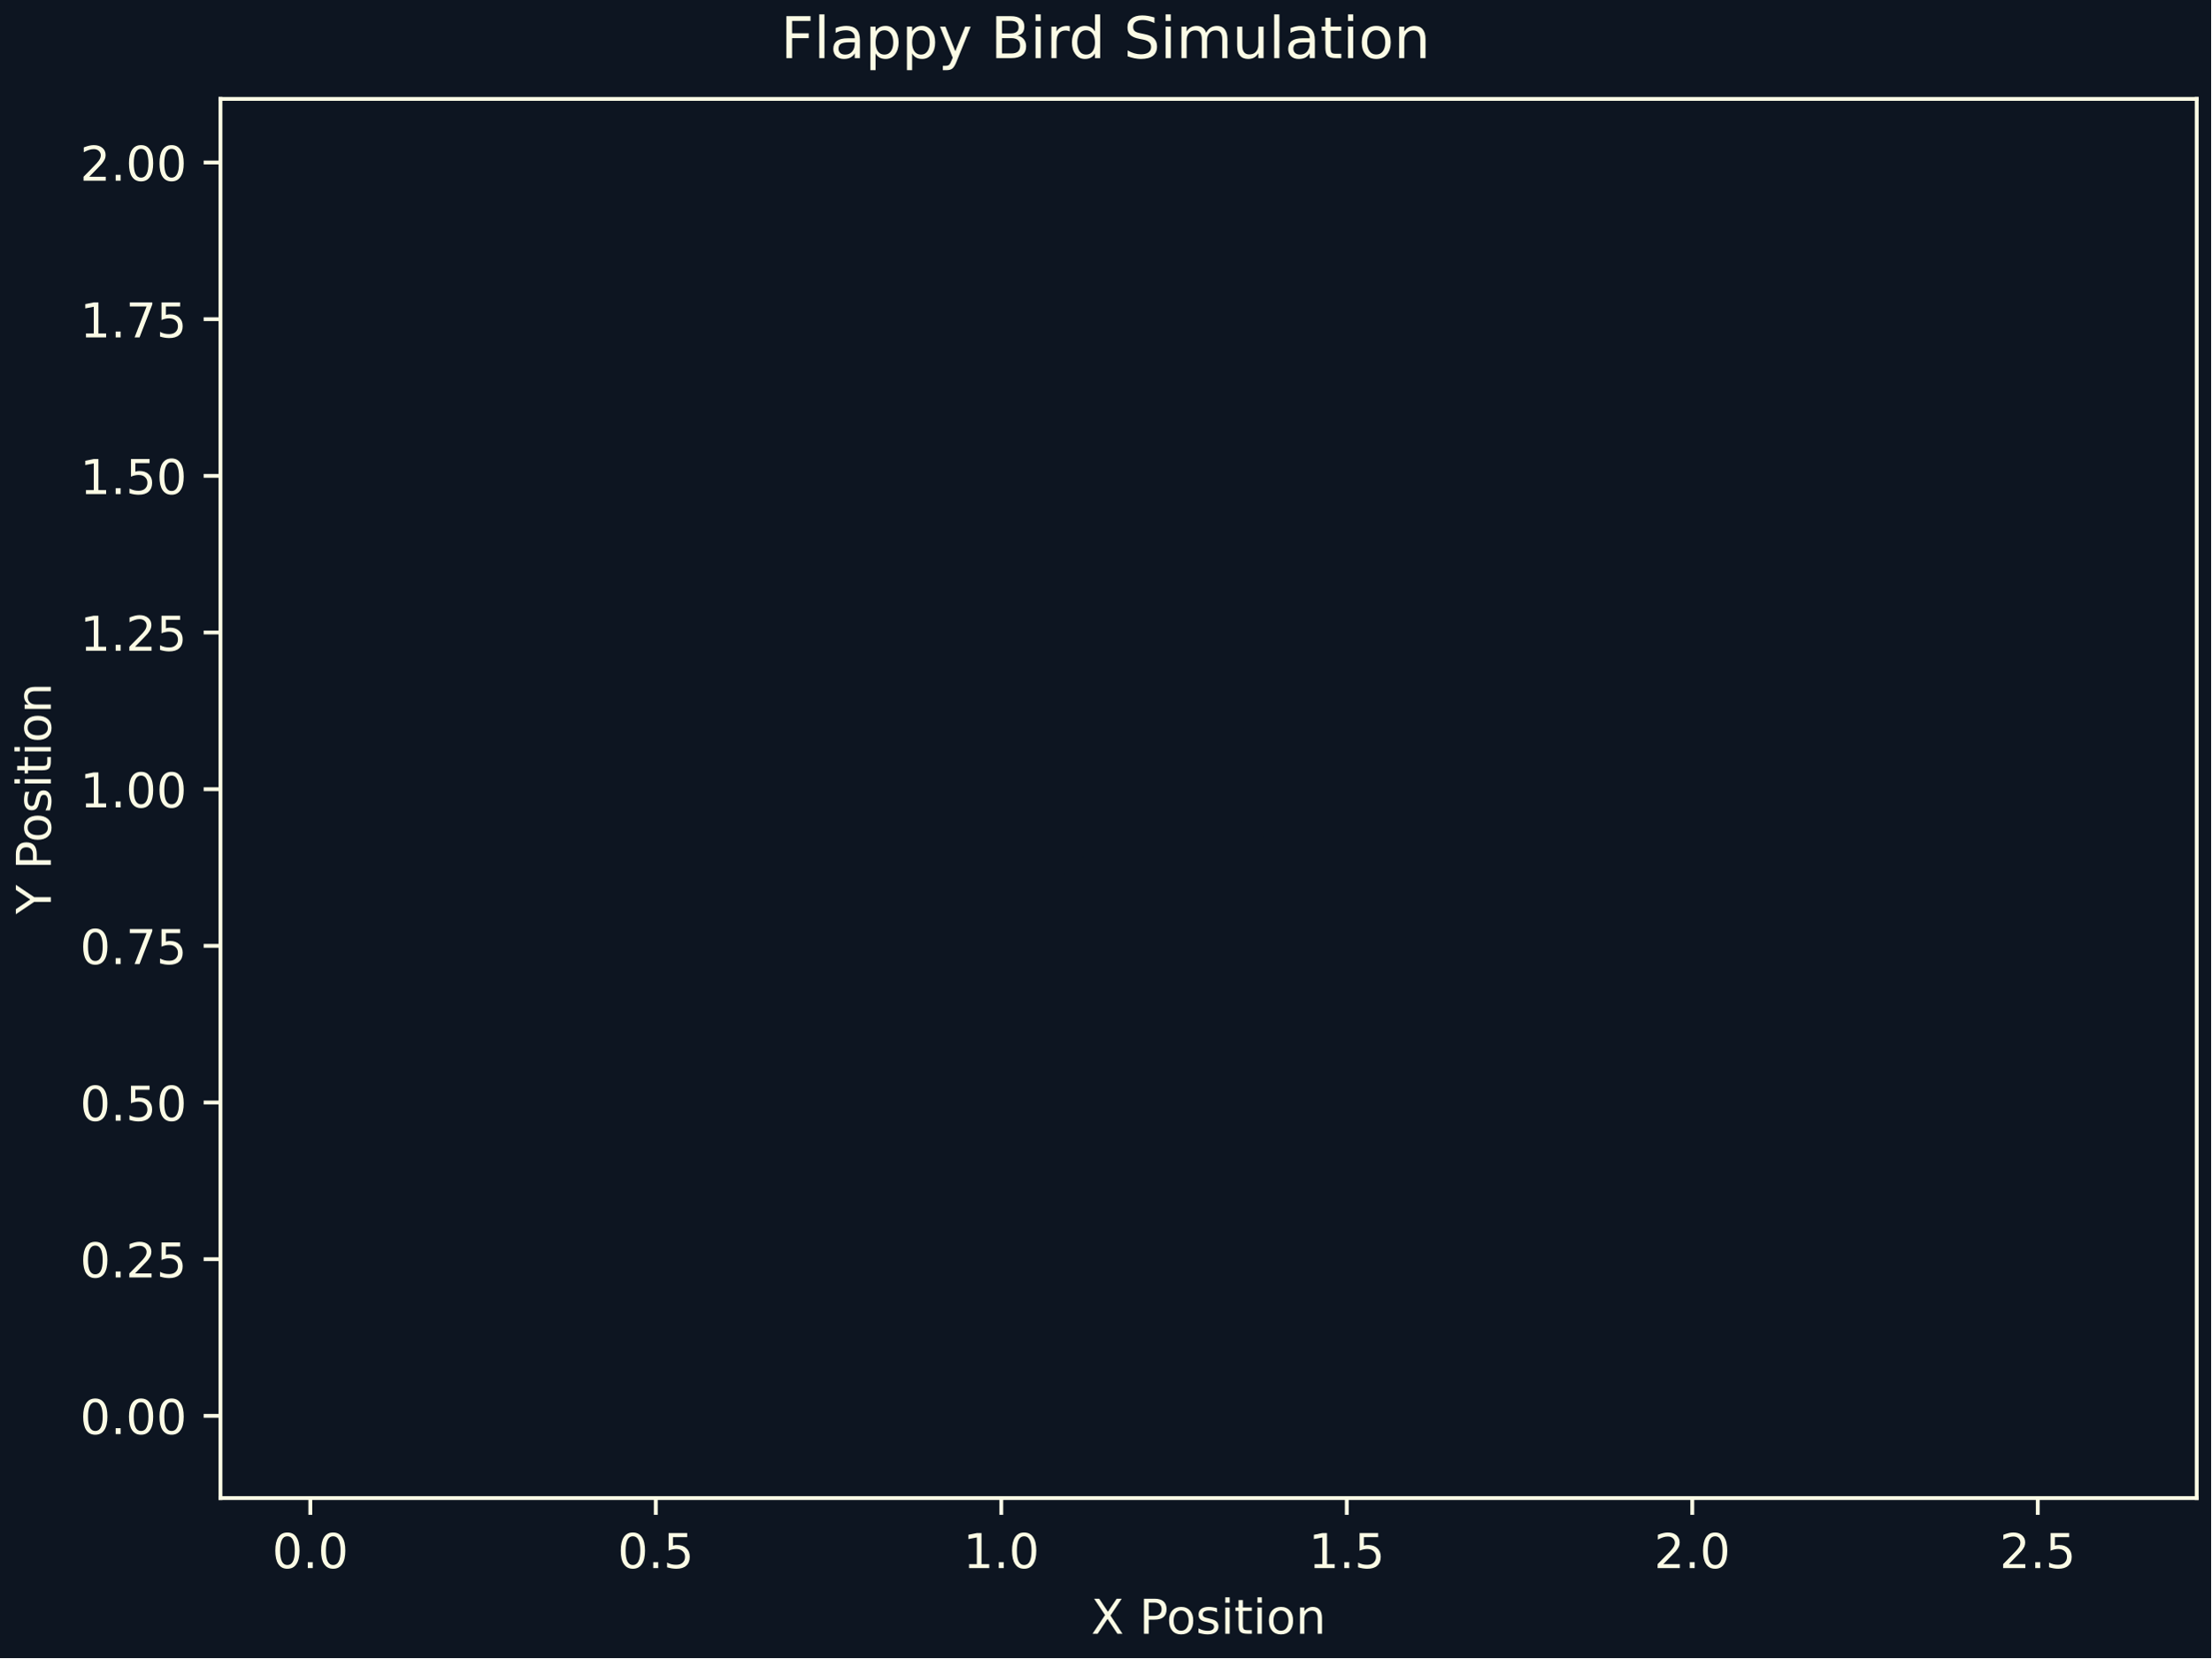
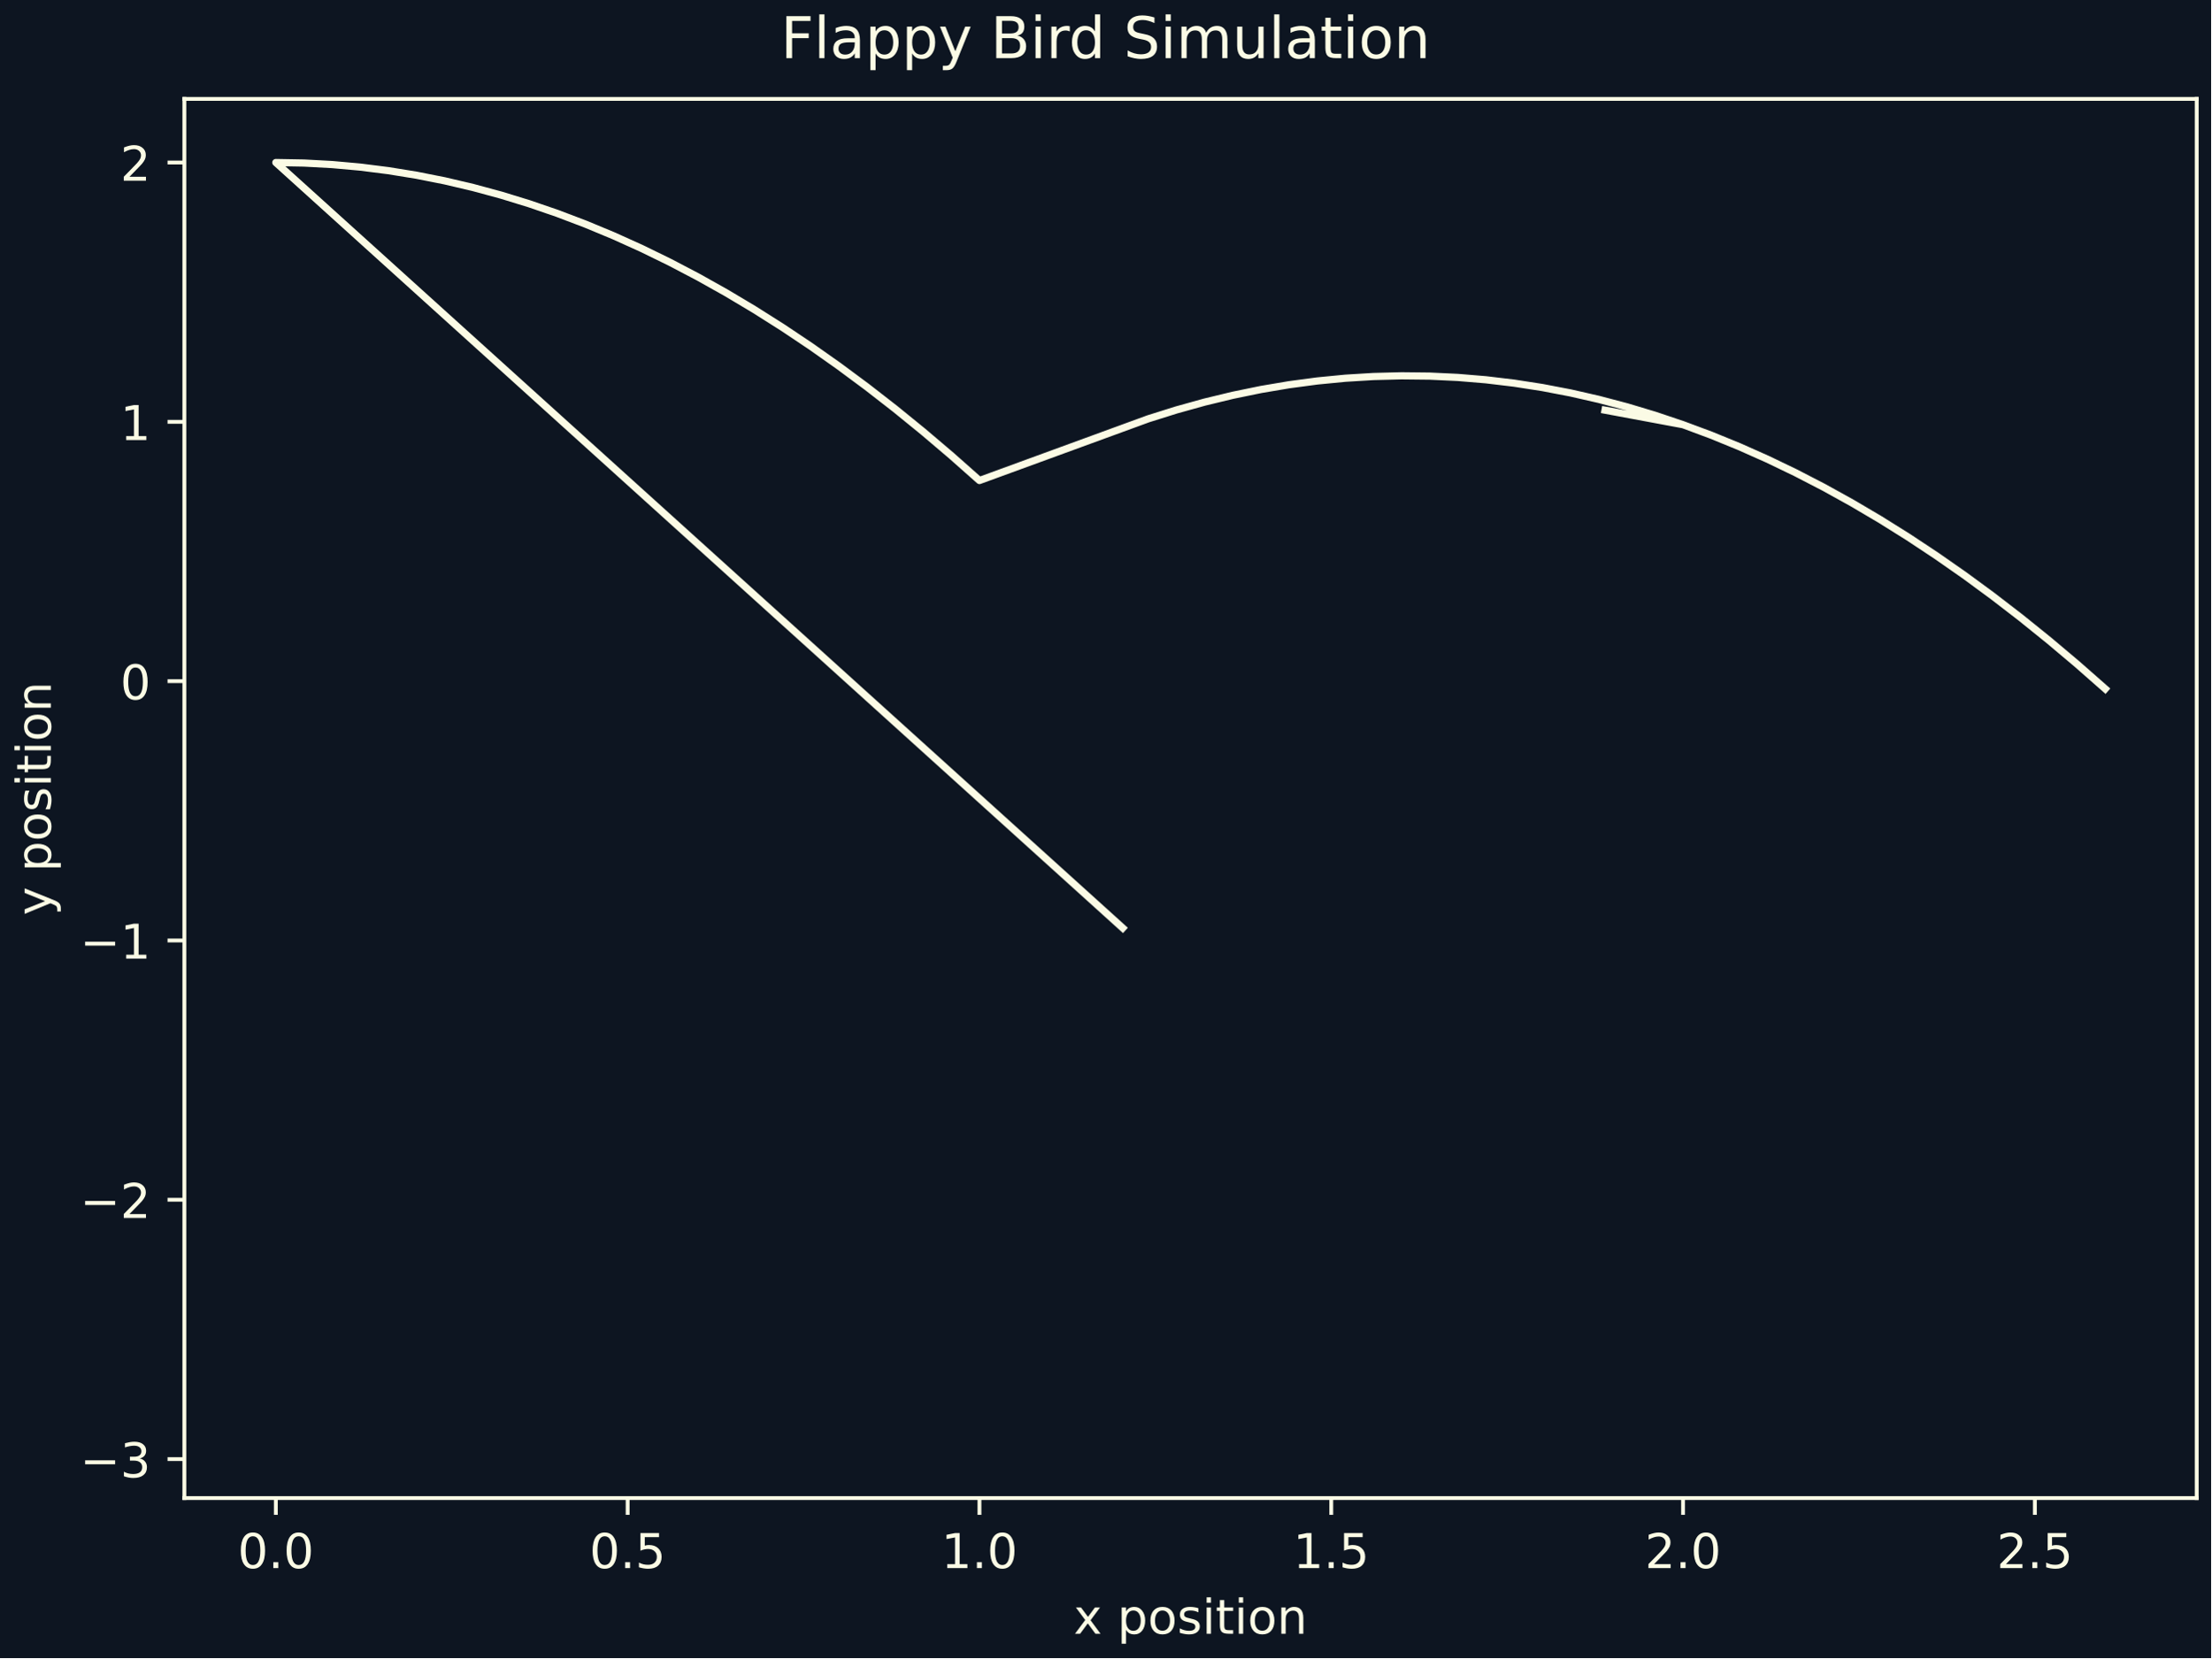
<svg xmlns="http://www.w3.org/2000/svg" xmlns:xlink="http://www.w3.org/1999/xlink" width="460.8pt" height="345.6pt" viewBox="0 0 460.8 345.6" version="1.1">
  <defs>
    <style type="text/css">*{stroke-linejoin: round; stroke-linecap: butt}</style>
-     <style type="text/css">.graph-line-1{
-     stroke:#fbfbe5;
-     stroke-width:1.5;
-     stroke-linecap:square;
-     fill:#0d1521;
-     stroke-dasharray:140%;
-     stroke-dashoffset:140%;
-     animation-name:line-anim-1;
-     animation-duration:5s;
-     animation-timing-function:linear;
-     animation-fill-mode:forwards;
-     animation-iteration-count: 1;
- }
- @keyframes line-anim-1{
-     from{
+     <style type="text/css">.flappy-height{
+         stroke:#fbfbe5;
+         stroke-width:1.5;
+         stroke-linecap:square;
+         fill:#0d1521;
+         stroke-dasharray:140%;
        stroke-dashoffset:140%;
+         animation-name:flappy-height-anim;
+         animation-duration:5s;
+         animation-timing-function:linear;
+         animation-fill-mode:forwards;
+         animation-iteration-count: 1;
    }
-     to{
-         stroke-dashoffset:0%;
+     @keyframes flappy-height-anim{
+         from{
+             stroke-dashoffset:140%;
+         }
+         to{
+             stroke-dashoffset:0%;
+         }
    }
- }</style>
+     </style>
  </defs>
  <g id="figure_1">
    <g id="patch_1">
      <path d="M 0 345.6  L 460.8 345.6  L 460.8 0  L 0 0  z " style="fill: #0d1521" />
    </g>
    <g id="axes_1">
      <g id="patch_2">
-         <path d="M 45.944 312.244  L 457.8 312.244  L 457.8 20.614  L 45.944 20.614  z " style="fill: #0d1521" />
+         <path d="M 38.421 312.244  L 457.8 312.244  L 457.8 20.614  L 38.421 20.614  z " style="fill: #0d1521" />
      </g>
      <g id="matplotlib.axis_1">
        <g id="xtick_1">
          <g id="line2d_1">
            <defs>
-               <path id="m830cd11742" d="M 0 0  L 0 3.5  " style="stroke: #fbfbe5; stroke-width: 0.8" />
+               <path id="m0812a57b4b" d="M 0 0  L 0 3.5  " style="stroke: #fbfbe5; stroke-width: 0.8" />
            </defs>
            <g>
-               <use xlink:href="#m830cd11742" x="64.665" y="312.244" style="fill: #fbfbe5; stroke: #fbfbe5; stroke-width: 0.8" />
+               <use xlink:href="#m0812a57b4b" x="57.483" y="312.244" style="fill: #fbfbe5; stroke: #fbfbe5; stroke-width: 0.8" />
            </g>
          </g>
          <g id="text_1">
-             <text style="fill: #fbfbe5; font: 10px 'DejaVu Sans', 'Bitstream Vera Sans', 'Computer Modern Sans Serif', 'Lucida Grande', 'Verdana', 'Geneva', 'Lucid', 'Arial', 'Helvetica', 'Avant Garde', sans-serif; text-anchor: middle" x="64.665" y="326.842" transform="rotate(-0 64.66471 326.8419)">0.0</text>
+             <text style="fill: #fbfbe5; font: 10px 'DejaVu Sans', 'Bitstream Vera Sans', 'Computer Modern Sans Serif', 'Lucida Grande', 'Verdana', 'Geneva', 'Lucid', 'Arial', 'Helvetica', 'Avant Garde', sans-serif; text-anchor: middle" x="57.483" y="326.842" transform="rotate(-0 57.48324 326.8419)">0.0</text>
          </g>
        </g>
        <g id="xtick_2">
          <g id="line2d_2">
            <g>
-               <use xlink:href="#m830cd11742" x="136.667" y="312.244" style="fill: #fbfbe5; stroke: #fbfbe5; stroke-width: 0.8" />
+               <use xlink:href="#m0812a57b4b" x="130.801" y="312.244" style="fill: #fbfbe5; stroke: #fbfbe5; stroke-width: 0.8" />
            </g>
          </g>
          <g id="text_2">
-             <text style="fill: #fbfbe5; font: 10px 'DejaVu Sans', 'Bitstream Vera Sans', 'Computer Modern Sans Serif', 'Lucida Grande', 'Verdana', 'Geneva', 'Lucid', 'Arial', 'Helvetica', 'Avant Garde', sans-serif; text-anchor: middle" x="136.667" y="326.842" transform="rotate(-0 136.6675 326.8419)">0.5</text>
+             <text style="fill: #fbfbe5; font: 10px 'DejaVu Sans', 'Bitstream Vera Sans', 'Computer Modern Sans Serif', 'Lucida Grande', 'Verdana', 'Geneva', 'Lucid', 'Arial', 'Helvetica', 'Avant Garde', sans-serif; text-anchor: middle" x="130.801" y="326.842" transform="rotate(-0 130.8013 326.8419)">0.5</text>
          </g>
        </g>
        <g id="xtick_3">
          <g id="line2d_3">
            <g>
-               <use xlink:href="#m830cd11742" x="208.67" y="312.244" style="fill: #fbfbe5; stroke: #fbfbe5; stroke-width: 0.8" />
+               <use xlink:href="#m0812a57b4b" x="204.119" y="312.244" style="fill: #fbfbe5; stroke: #fbfbe5; stroke-width: 0.8" />
            </g>
          </g>
          <g id="text_3">
-             <text style="fill: #fbfbe5; font: 10px 'DejaVu Sans', 'Bitstream Vera Sans', 'Computer Modern Sans Serif', 'Lucida Grande', 'Verdana', 'Geneva', 'Lucid', 'Arial', 'Helvetica', 'Avant Garde', sans-serif; text-anchor: middle" x="208.67" y="326.842" transform="rotate(-0 208.6702 326.8419)">1.0</text>
+             <text style="fill: #fbfbe5; font: 10px 'DejaVu Sans', 'Bitstream Vera Sans', 'Computer Modern Sans Serif', 'Lucida Grande', 'Verdana', 'Geneva', 'Lucid', 'Arial', 'Helvetica', 'Avant Garde', sans-serif; text-anchor: middle" x="204.119" y="326.842" transform="rotate(-0 204.1193 326.8419)">1.0</text>
          </g>
        </g>
        <g id="xtick_4">
          <g id="line2d_4">
            <g>
-               <use xlink:href="#m830cd11742" x="280.673" y="312.244" style="fill: #fbfbe5; stroke: #fbfbe5; stroke-width: 0.8" />
+               <use xlink:href="#m0812a57b4b" x="277.437" y="312.244" style="fill: #fbfbe5; stroke: #fbfbe5; stroke-width: 0.8" />
            </g>
          </g>
          <g id="text_4">
-             <text style="fill: #fbfbe5; font: 10px 'DejaVu Sans', 'Bitstream Vera Sans', 'Computer Modern Sans Serif', 'Lucida Grande', 'Verdana', 'Geneva', 'Lucid', 'Arial', 'Helvetica', 'Avant Garde', sans-serif; text-anchor: middle" x="280.673" y="326.842" transform="rotate(-0 280.673 326.8419)">1.5</text>
+             <text style="fill: #fbfbe5; font: 10px 'DejaVu Sans', 'Bitstream Vera Sans', 'Computer Modern Sans Serif', 'Lucida Grande', 'Verdana', 'Geneva', 'Lucid', 'Arial', 'Helvetica', 'Avant Garde', sans-serif; text-anchor: middle" x="277.437" y="326.842" transform="rotate(-0 277.4374 326.8419)">1.5</text>
          </g>
        </g>
        <g id="xtick_5">
          <g id="line2d_5">
            <g>
-               <use xlink:href="#m830cd11742" x="352.676" y="312.244" style="fill: #fbfbe5; stroke: #fbfbe5; stroke-width: 0.8" />
+               <use xlink:href="#m0812a57b4b" x="350.755" y="312.244" style="fill: #fbfbe5; stroke: #fbfbe5; stroke-width: 0.8" />
            </g>
          </g>
          <g id="text_5">
-             <text style="fill: #fbfbe5; font: 10px 'DejaVu Sans', 'Bitstream Vera Sans', 'Computer Modern Sans Serif', 'Lucida Grande', 'Verdana', 'Geneva', 'Lucid', 'Arial', 'Helvetica', 'Avant Garde', sans-serif; text-anchor: middle" x="352.676" y="326.842" transform="rotate(-0 352.6757 326.8419)">2.0</text>
+             <text style="fill: #fbfbe5; font: 10px 'DejaVu Sans', 'Bitstream Vera Sans', 'Computer Modern Sans Serif', 'Lucida Grande', 'Verdana', 'Geneva', 'Lucid', 'Arial', 'Helvetica', 'Avant Garde', sans-serif; text-anchor: middle" x="350.755" y="326.842" transform="rotate(-0 350.7554 326.8419)">2.0</text>
          </g>
        </g>
        <g id="xtick_6">
          <g id="line2d_6">
            <g>
-               <use xlink:href="#m830cd11742" x="424.678" y="312.244" style="fill: #fbfbe5; stroke: #fbfbe5; stroke-width: 0.8" />
+               <use xlink:href="#m0812a57b4b" x="424.073" y="312.244" style="fill: #fbfbe5; stroke: #fbfbe5; stroke-width: 0.8" />
            </g>
          </g>
          <g id="text_6">
-             <text style="fill: #fbfbe5; font: 10px 'DejaVu Sans', 'Bitstream Vera Sans', 'Computer Modern Sans Serif', 'Lucida Grande', 'Verdana', 'Geneva', 'Lucid', 'Arial', 'Helvetica', 'Avant Garde', sans-serif; text-anchor: middle" x="424.678" y="326.842" transform="rotate(-0 424.6785 326.8419)">2.5</text>
+             <text style="fill: #fbfbe5; font: 10px 'DejaVu Sans', 'Bitstream Vera Sans', 'Computer Modern Sans Serif', 'Lucida Grande', 'Verdana', 'Geneva', 'Lucid', 'Arial', 'Helvetica', 'Avant Garde', sans-serif; text-anchor: middle" x="424.073" y="326.842" transform="rotate(-0 424.0735 326.8419)">2.5</text>
          </g>
        </g>
        <g id="text_7">
-           <text style="fill: #fbfbe5; font: 10px 'DejaVu Sans', 'Bitstream Vera Sans', 'Computer Modern Sans Serif', 'Lucida Grande', 'Verdana', 'Geneva', 'Lucid', 'Arial', 'Helvetica', 'Avant Garde', sans-serif; text-anchor: middle" x="251.872" y="340.52" transform="rotate(-0 251.8719 340.5201)">X Position</text>
+           <text style="fill: #fbfbe5; font: 10px 'DejaVu Sans', 'Bitstream Vera Sans', 'Computer Modern Sans Serif', 'Lucida Grande', 'Verdana', 'Geneva', 'Lucid', 'Arial', 'Helvetica', 'Avant Garde', sans-serif; text-anchor: middle" x="248.11" y="340.52" transform="rotate(-0 248.1102 340.5201)">x position</text>
        </g>
      </g>
      <g id="matplotlib.axis_2">
        <g id="ytick_1">
          <g id="line2d_7">
            <defs>
-               <path id="m410ec416da" d="M 0 0  L -3.5 0  " style="stroke: #fbfbe5; stroke-width: 0.8" />
+               <path id="m0ba4267a36" d="M 0 0  L -3.5 0  " style="stroke: #fbfbe5; stroke-width: 0.8" />
            </defs>
            <g>
-               <use xlink:href="#m410ec416da" x="45.944" y="295.108" style="fill: #fbfbe5; stroke: #fbfbe5; stroke-width: 0.8" />
+               <use xlink:href="#m0ba4267a36" x="38.421" y="304.122" style="fill: #fbfbe5; stroke: #fbfbe5; stroke-width: 0.8" />
            </g>
          </g>
          <g id="text_8">
-             <text style="fill: #fbfbe5; font: 10px 'DejaVu Sans', 'Bitstream Vera Sans', 'Computer Modern Sans Serif', 'Lucida Grande', 'Verdana', 'Geneva', 'Lucid', 'Arial', 'Helvetica', 'Avant Garde', sans-serif; text-anchor: end" x="38.944" y="298.907" transform="rotate(-0 38.94399 298.9075)">0.00</text>
+             <text style="fill: #fbfbe5; font: 10px 'DejaVu Sans', 'Bitstream Vera Sans', 'Computer Modern Sans Serif', 'Lucida Grande', 'Verdana', 'Geneva', 'Lucid', 'Arial', 'Helvetica', 'Avant Garde', sans-serif; text-anchor: end" x="31.421" y="307.922" transform="rotate(-0 31.42055 307.9217)">−3</text>
          </g>
        </g>
        <g id="ytick_2">
          <g id="line2d_8">
            <g>
-               <use xlink:href="#m410ec416da" x="45.944" y="262.454" style="fill: #fbfbe5; stroke: #fbfbe5; stroke-width: 0.8" />
+               <use xlink:href="#m0ba4267a36" x="38.421" y="250.072" style="fill: #fbfbe5; stroke: #fbfbe5; stroke-width: 0.8" />
            </g>
          </g>
          <g id="text_9">
-             <text style="fill: #fbfbe5; font: 10px 'DejaVu Sans', 'Bitstream Vera Sans', 'Computer Modern Sans Serif', 'Lucida Grande', 'Verdana', 'Geneva', 'Lucid', 'Arial', 'Helvetica', 'Avant Garde', sans-serif; text-anchor: end" x="38.944" y="266.253" transform="rotate(-0 38.94399 266.2527)">0.25</text>
+             <text style="fill: #fbfbe5; font: 10px 'DejaVu Sans', 'Bitstream Vera Sans', 'Computer Modern Sans Serif', 'Lucida Grande', 'Verdana', 'Geneva', 'Lucid', 'Arial', 'Helvetica', 'Avant Garde', sans-serif; text-anchor: end" x="31.421" y="253.871" transform="rotate(-0 31.42055 253.8712)">−2</text>
          </g>
        </g>
        <g id="ytick_3">
          <g id="line2d_9">
            <g>
-               <use xlink:href="#m410ec416da" x="45.944" y="229.799" style="fill: #fbfbe5; stroke: #fbfbe5; stroke-width: 0.8" />
+               <use xlink:href="#m0ba4267a36" x="38.421" y="196.022" style="fill: #fbfbe5; stroke: #fbfbe5; stroke-width: 0.8" />
            </g>
          </g>
          <g id="text_10">
-             <text style="fill: #fbfbe5; font: 10px 'DejaVu Sans', 'Bitstream Vera Sans', 'Computer Modern Sans Serif', 'Lucida Grande', 'Verdana', 'Geneva', 'Lucid', 'Arial', 'Helvetica', 'Avant Garde', sans-serif; text-anchor: end" x="38.944" y="233.598" transform="rotate(-0 38.94399 233.598)">0.50</text>
+             <text style="fill: #fbfbe5; font: 10px 'DejaVu Sans', 'Bitstream Vera Sans', 'Computer Modern Sans Serif', 'Lucida Grande', 'Verdana', 'Geneva', 'Lucid', 'Arial', 'Helvetica', 'Avant Garde', sans-serif; text-anchor: end" x="31.421" y="199.821" transform="rotate(-0 31.42055 199.8208)">−1</text>
          </g>
        </g>
        <g id="ytick_4">
          <g id="line2d_10">
            <g>
-               <use xlink:href="#m410ec416da" x="45.944" y="197.144" style="fill: #fbfbe5; stroke: #fbfbe5; stroke-width: 0.8" />
+               <use xlink:href="#m0ba4267a36" x="38.421" y="141.971" style="fill: #fbfbe5; stroke: #fbfbe5; stroke-width: 0.8" />
            </g>
          </g>
          <g id="text_11">
-             <text style="fill: #fbfbe5; font: 10px 'DejaVu Sans', 'Bitstream Vera Sans', 'Computer Modern Sans Serif', 'Lucida Grande', 'Verdana', 'Geneva', 'Lucid', 'Arial', 'Helvetica', 'Avant Garde', sans-serif; text-anchor: end" x="38.944" y="200.943" transform="rotate(-0 38.94399 200.9433)">0.75</text>
+             <text style="fill: #fbfbe5; font: 10px 'DejaVu Sans', 'Bitstream Vera Sans', 'Computer Modern Sans Serif', 'Lucida Grande', 'Verdana', 'Geneva', 'Lucid', 'Arial', 'Helvetica', 'Avant Garde', sans-serif; text-anchor: end" x="31.421" y="145.77" transform="rotate(-0 31.42055 145.7704)">0</text>
          </g>
        </g>
        <g id="ytick_5">
          <g id="line2d_11">
            <g>
-               <use xlink:href="#m410ec416da" x="45.944" y="164.489" style="fill: #fbfbe5; stroke: #fbfbe5; stroke-width: 0.8" />
+               <use xlink:href="#m0ba4267a36" x="38.421" y="87.921" style="fill: #fbfbe5; stroke: #fbfbe5; stroke-width: 0.8" />
            </g>
          </g>
          <g id="text_12">
-             <text style="fill: #fbfbe5; font: 10px 'DejaVu Sans', 'Bitstream Vera Sans', 'Computer Modern Sans Serif', 'Lucida Grande', 'Verdana', 'Geneva', 'Lucid', 'Arial', 'Helvetica', 'Avant Garde', sans-serif; text-anchor: end" x="38.944" y="168.289" transform="rotate(-0 38.94399 168.2885)">1.00</text>
+             <text style="fill: #fbfbe5; font: 10px 'DejaVu Sans', 'Bitstream Vera Sans', 'Computer Modern Sans Serif', 'Lucida Grande', 'Verdana', 'Geneva', 'Lucid', 'Arial', 'Helvetica', 'Avant Garde', sans-serif; text-anchor: end" x="31.421" y="91.72" transform="rotate(-0 31.42055 91.71997)">1</text>
          </g>
        </g>
        <g id="ytick_6">
          <g id="line2d_12">
            <g>
-               <use xlink:href="#m410ec416da" x="45.944" y="131.835" style="fill: #fbfbe5; stroke: #fbfbe5; stroke-width: 0.8" />
+               <use xlink:href="#m0ba4267a36" x="38.421" y="33.87" style="fill: #fbfbe5; stroke: #fbfbe5; stroke-width: 0.8" />
            </g>
          </g>
          <g id="text_13">
-             <text style="fill: #fbfbe5; font: 10px 'DejaVu Sans', 'Bitstream Vera Sans', 'Computer Modern Sans Serif', 'Lucida Grande', 'Verdana', 'Geneva', 'Lucid', 'Arial', 'Helvetica', 'Avant Garde', sans-serif; text-anchor: end" x="38.944" y="135.634" transform="rotate(-0 38.94399 135.6338)">1.25</text>
+             <text style="fill: #fbfbe5; font: 10px 'DejaVu Sans', 'Bitstream Vera Sans', 'Computer Modern Sans Serif', 'Lucida Grande', 'Verdana', 'Geneva', 'Lucid', 'Arial', 'Helvetica', 'Avant Garde', sans-serif; text-anchor: end" x="31.421" y="37.67" transform="rotate(-0 31.42055 37.66955)">2</text>
          </g>
        </g>
-         <g id="ytick_7">
-           <g id="line2d_13">
-             <g>
-               <use xlink:href="#m410ec416da" x="45.944" y="99.18" style="fill: #fbfbe5; stroke: #fbfbe5; stroke-width: 0.8" />
-             </g>
-           </g>
-           <g id="text_14">
-             <text style="fill: #fbfbe5; font: 10px 'DejaVu Sans', 'Bitstream Vera Sans', 'Computer Modern Sans Serif', 'Lucida Grande', 'Verdana', 'Geneva', 'Lucid', 'Arial', 'Helvetica', 'Avant Garde', sans-serif; text-anchor: end" x="38.944" y="102.979" transform="rotate(-0 38.94399 102.979)">1.50</text>
-           </g>
-         </g>
-         <g id="ytick_8">
-           <g id="line2d_14">
-             <g>
-               <use xlink:href="#m410ec416da" x="45.944" y="66.525" style="fill: #fbfbe5; stroke: #fbfbe5; stroke-width: 0.8" />
-             </g>
-           </g>
-           <g id="text_15">
-             <text style="fill: #fbfbe5; font: 10px 'DejaVu Sans', 'Bitstream Vera Sans', 'Computer Modern Sans Serif', 'Lucida Grande', 'Verdana', 'Geneva', 'Lucid', 'Arial', 'Helvetica', 'Avant Garde', sans-serif; text-anchor: end" x="38.944" y="70.324" transform="rotate(-0 38.94399 70.3243)">1.75</text>
-           </g>
-         </g>
-         <g id="ytick_9">
-           <g id="line2d_15">
-             <g>
-               <use xlink:href="#m410ec416da" x="45.944" y="33.87" style="fill: #fbfbe5; stroke: #fbfbe5; stroke-width: 0.8" />
-             </g>
-           </g>
-           <g id="text_16">
-             <text style="fill: #fbfbe5; font: 10px 'DejaVu Sans', 'Bitstream Vera Sans', 'Computer Modern Sans Serif', 'Lucida Grande', 'Verdana', 'Geneva', 'Lucid', 'Arial', 'Helvetica', 'Avant Garde', sans-serif; text-anchor: end" x="38.944" y="37.67" transform="rotate(-0 38.94399 37.66955)">2.00</text>
-           </g>
-         </g>
-         <g id="text_17">
-           <text style="fill: #fbfbe5; font: 10px 'DejaVu Sans', 'Bitstream Vera Sans', 'Computer Modern Sans Serif', 'Lucida Grande', 'Verdana', 'Geneva', 'Lucid', 'Arial', 'Helvetica', 'Avant Garde', sans-serif; text-anchor: middle" x="10.599" y="166.429" transform="rotate(-90 10.59868 166.429)">Y Position</text>
+         <g id="text_14">
+           <text style="fill: #fbfbe5; font: 10px 'DejaVu Sans', 'Bitstream Vera Sans', 'Computer Modern Sans Serif', 'Lucida Grande', 'Verdana', 'Geneva', 'Lucid', 'Arial', 'Helvetica', 'Avant Garde', sans-serif; text-anchor: middle" x="10.599" y="166.429" transform="rotate(-90 10.59868 166.429)">y position</text>
        </g>
      </g>
-       <g id="line_0">
-         <path d="M 64.665 33.87  L 67.545 33.934  L 70.425 34.127  L 73.305 34.447  L 76.185 34.895  L 79.065 35.472  L 81.945 36.177  L 84.825 37.01  L 87.706 37.971  L 90.586 39.06  L 93.466 40.277  L 96.346 41.623  L 99.226 43.096  L 102.106 44.698  L 107.866 48.286  L 113.627 52.386  L 119.387 56.999  L 125.147 62.125  L 130.907 67.763  L 136.667 73.913  L 142.428 80.576  L 148.188 87.752  L 153.948 95.44  L 159.708 103.641  L 165.469 112.354  L 171.229 121.58  L 176.989 131.319  L 182.749 141.57  L 188.509 152.333  L 194.27 163.609  L 200.03 175.398  L 205.79 187.699  L 208.67 194.042  L 208.67 194.042  L 240.351 165.37  L 246.112 160.658  L 251.872 156.458  L 257.632 152.771  L 260.512 151.119  L 263.392 149.596  L 266.272 148.201  L 269.153 146.934  L 272.033 145.795  L 274.913 144.785  L 277.793 143.902  L 280.673 143.148  L 283.553 142.522  L 286.433 142.023  L 289.313 141.653  L 292.193 141.412  L 295.074 141.298  L 297.954 141.312  L 300.834 141.455  L 303.714 141.726  L 306.594 142.124  L 309.474 142.651  L 312.354 143.307  L 315.234 144.09  L 318.114 145.001  L 320.995 146.041  L 323.875 147.208  L 326.755 148.504  L 329.635 149.928  L 332.515 151.48  L 338.275 154.969  L 344.035 158.97  L 349.796 163.484  L 355.556 168.51  L 361.316 174.049  L 367.076 180.1  L 372.837 186.664  L 378.597 193.74  L 384.357 201.329  L 390.117 209.431  L 395.877 218.045  L 401.638 227.171  L 407.398 236.81  L 413.158 246.962  L 418.918 257.626  L 424.678 268.803  L 430.439 280.493  L 436.199 292.694  L 439.079 298.988  L 439.079 298.988  " clip-path="url(#p1dc2faaa3b)" style="" class="graph-line-1" />
+       <g id="flappy-height">
+         <path d="M 57.483 33.87  L 63.349 33.976  L 69.214 34.295  L 75.08 34.825  L 80.945 35.567  L 86.81 36.522  L 92.676 37.688  L 98.541 39.067  L 104.407 40.657  L 110.272 42.46  L 116.138 44.475  L 122.003 46.702  L 127.869 49.141  L 133.734 51.792  L 139.599 54.656  L 145.465 57.731  L 151.33 61.018  L 157.196 64.518  L 163.061 68.23  L 168.927 72.153  L 174.792 76.289  L 180.658 80.637  L 186.523 85.197  L 192.388 89.969  L 198.254 94.953  L 204.119 100.15  L 209.985 105.558  L 215.85 111.179  L 221.716 117.011  L 227.581 123.056  L 236.379 132.52  L 245.177 142.462  L 253.976 152.881  L 262.774 163.778  L 271.572 175.151  L 280.37 187.002  L 289.168 199.33  L 297.966 212.135  L 306.765 225.418  L 315.563 239.177  L 324.361 253.414  L 333.159 268.128  L 341.957 283.319  L 350.755 298.988  L 57.483 33.87  L 63.349 33.976  L 69.214 34.295  L 75.08 34.825  L 80.945 35.567  L 86.81 36.522  L 92.676 37.688  L 98.541 39.067  L 104.407 40.657  L 110.272 42.46  L 116.138 44.475  L 122.003 46.702  L 127.869 49.141  L 133.734 51.792  L 139.599 54.656  L 145.465 57.731  L 151.33 61.018  L 157.196 64.518  L 163.061 68.23  L 168.927 72.153  L 174.792 76.289  L 180.658 80.637  L 186.523 85.197  L 192.388 89.969  L 198.254 94.953  L 204.119 100.15  L 204.119 100.15  L 239.312 87.284  L 245.177 85.44  L 251.043 83.808  L 256.908 82.388  L 262.774 81.181  L 268.639 80.185  L 274.505 79.402  L 280.37 78.83  L 286.236 78.471  L 292.101 78.324  L 297.966 78.389  L 303.832 78.666  L 309.697 79.155  L 315.563 79.857  L 321.428 80.77  L 327.294 81.895  L 333.159 83.233  L 339.025 84.782  L 344.89 86.544  L 350.755 88.518  L 57.483 33.87  L 63.349 33.976  L 69.214 34.295  L 75.08 34.825  L 80.945 35.567  L 86.81 36.522  L 92.676 37.688  L 98.541 39.067  L 104.407 40.657  L 110.272 42.46  L 116.138 44.475  L 122.003 46.702  L 127.869 49.141  L 133.734 51.792  L 139.599 54.656  L 145.465 57.731  L 151.33 61.018  L 157.196 64.518  L 163.061 68.23  L 168.927 72.153  L 174.792 76.289  L 180.658 80.637  L 186.523 85.197  L 192.388 89.969  L 198.254 94.953  L 204.119 100.15  L 204.119 100.15  L 239.312 87.284  L 245.177 85.44  L 251.043 83.808  L 256.908 82.388  L 262.774 81.181  L 268.639 80.185  L 274.505 79.402  L 280.37 78.83  L 286.236 78.471  L 292.101 78.324  L 297.966 78.389  L 303.832 78.666  L 309.697 79.155  L 315.563 79.857  L 321.428 80.77  L 327.294 81.895  L 333.159 83.233  L 339.025 84.782  L 344.89 86.544  L 350.755 88.518  L 356.621 90.704  L 362.486 93.102  L 368.352 95.712  L 374.217 98.534  L 380.083 101.568  L 385.948 104.815  L 391.814 108.273  L 397.679 111.944  L 403.544 115.827  L 409.41 119.921  L 415.275 124.228  L 421.141 128.747  L 427.006 133.478  L 432.872 138.421  L 438.737 143.576  L 438.737 143.576  " clip-path="url(#p287c602fcb)" style="" class="flappy-height" />
      </g>
      <g id="patch_3">
-         <path d="M 45.944 312.244  L 45.944 20.614  " style="fill: none; stroke: #fbfbe5; stroke-width: 0.8; stroke-linejoin: miter; stroke-linecap: square" />
+         <path d="M 38.421 312.244  L 38.421 20.614  " style="fill: none; stroke: #fbfbe5; stroke-width: 0.8; stroke-linejoin: miter; stroke-linecap: square" />
      </g>
      <g id="patch_4">
        <path d="M 457.8 312.244  L 457.8 20.614  " style="fill: none; stroke: #fbfbe5; stroke-width: 0.8; stroke-linejoin: miter; stroke-linecap: square" />
      </g>
      <g id="patch_5">
-         <path d="M 45.944 312.244  L 457.8 312.244  " style="fill: none; stroke: #fbfbe5; stroke-width: 0.8; stroke-linejoin: miter; stroke-linecap: square" />
+         <path d="M 38.421 312.244  L 457.8 312.244  " style="fill: none; stroke: #fbfbe5; stroke-width: 0.8; stroke-linejoin: miter; stroke-linecap: square" />
      </g>
      <g id="patch_6">
-         <path d="M 45.944 20.614  L 457.8 20.614  " style="fill: none; stroke: #fbfbe5; stroke-width: 0.8; stroke-linejoin: miter; stroke-linecap: square" />
+         <path d="M 38.421 20.614  L 457.8 20.614  " style="fill: none; stroke: #fbfbe5; stroke-width: 0.8; stroke-linejoin: miter; stroke-linecap: square" />
      </g>
    </g>
-     <g id="text_18">
+     <g id="text_15">
      <text style="fill: #fbfbe5; font: 12px 'DejaVu Sans', 'Bitstream Vera Sans', 'Computer Modern Sans Serif', 'Lucida Grande', 'Verdana', 'Geneva', 'Lucid', 'Arial', 'Helvetica', 'Avant Garde', sans-serif; text-anchor: middle" x="230.4" y="12.118" transform="rotate(-0 230.4 12.11837)">Flappy Bird Simulation</text>
    </g>
  </g>
  <defs>
-     <clipPath id="p1dc2faaa3b">
-       <rect x="45.944" y="20.614" width="411.856" height="291.629" />
+     <clipPath id="p287c602fcb">
+       <rect x="38.421" y="20.614" width="419.379" height="291.629" />
    </clipPath>
  </defs>
</svg>
